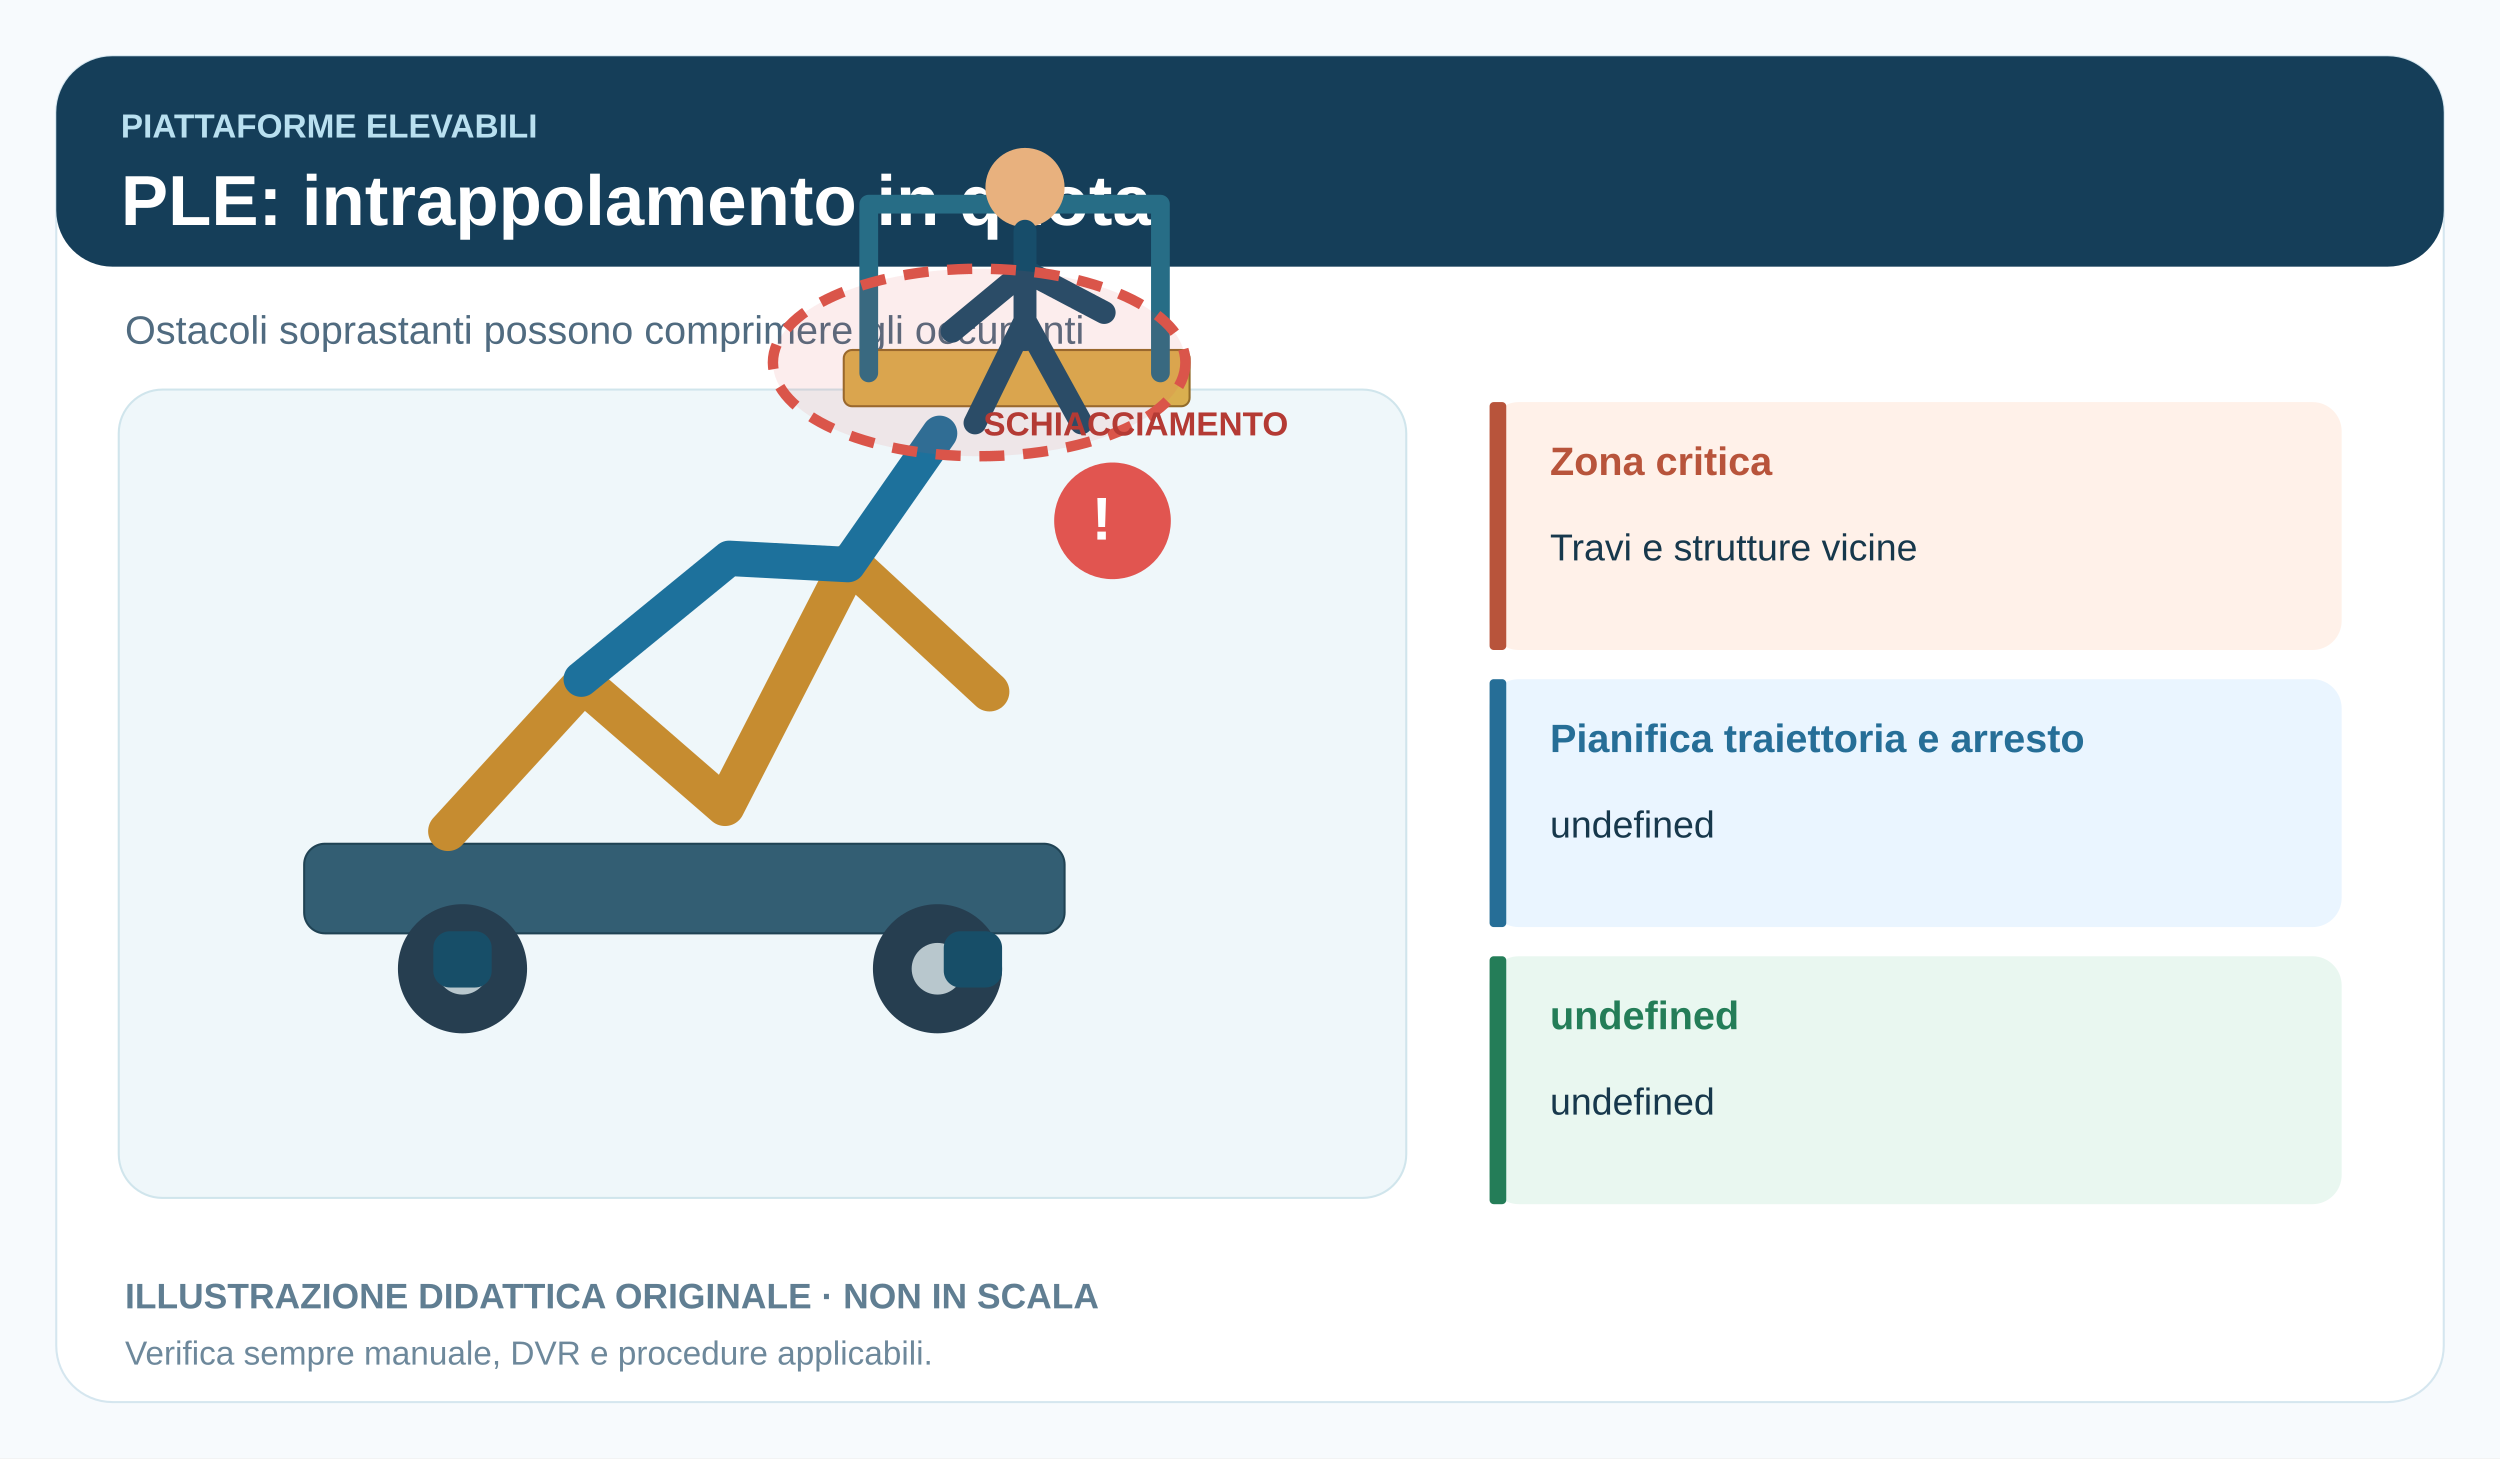
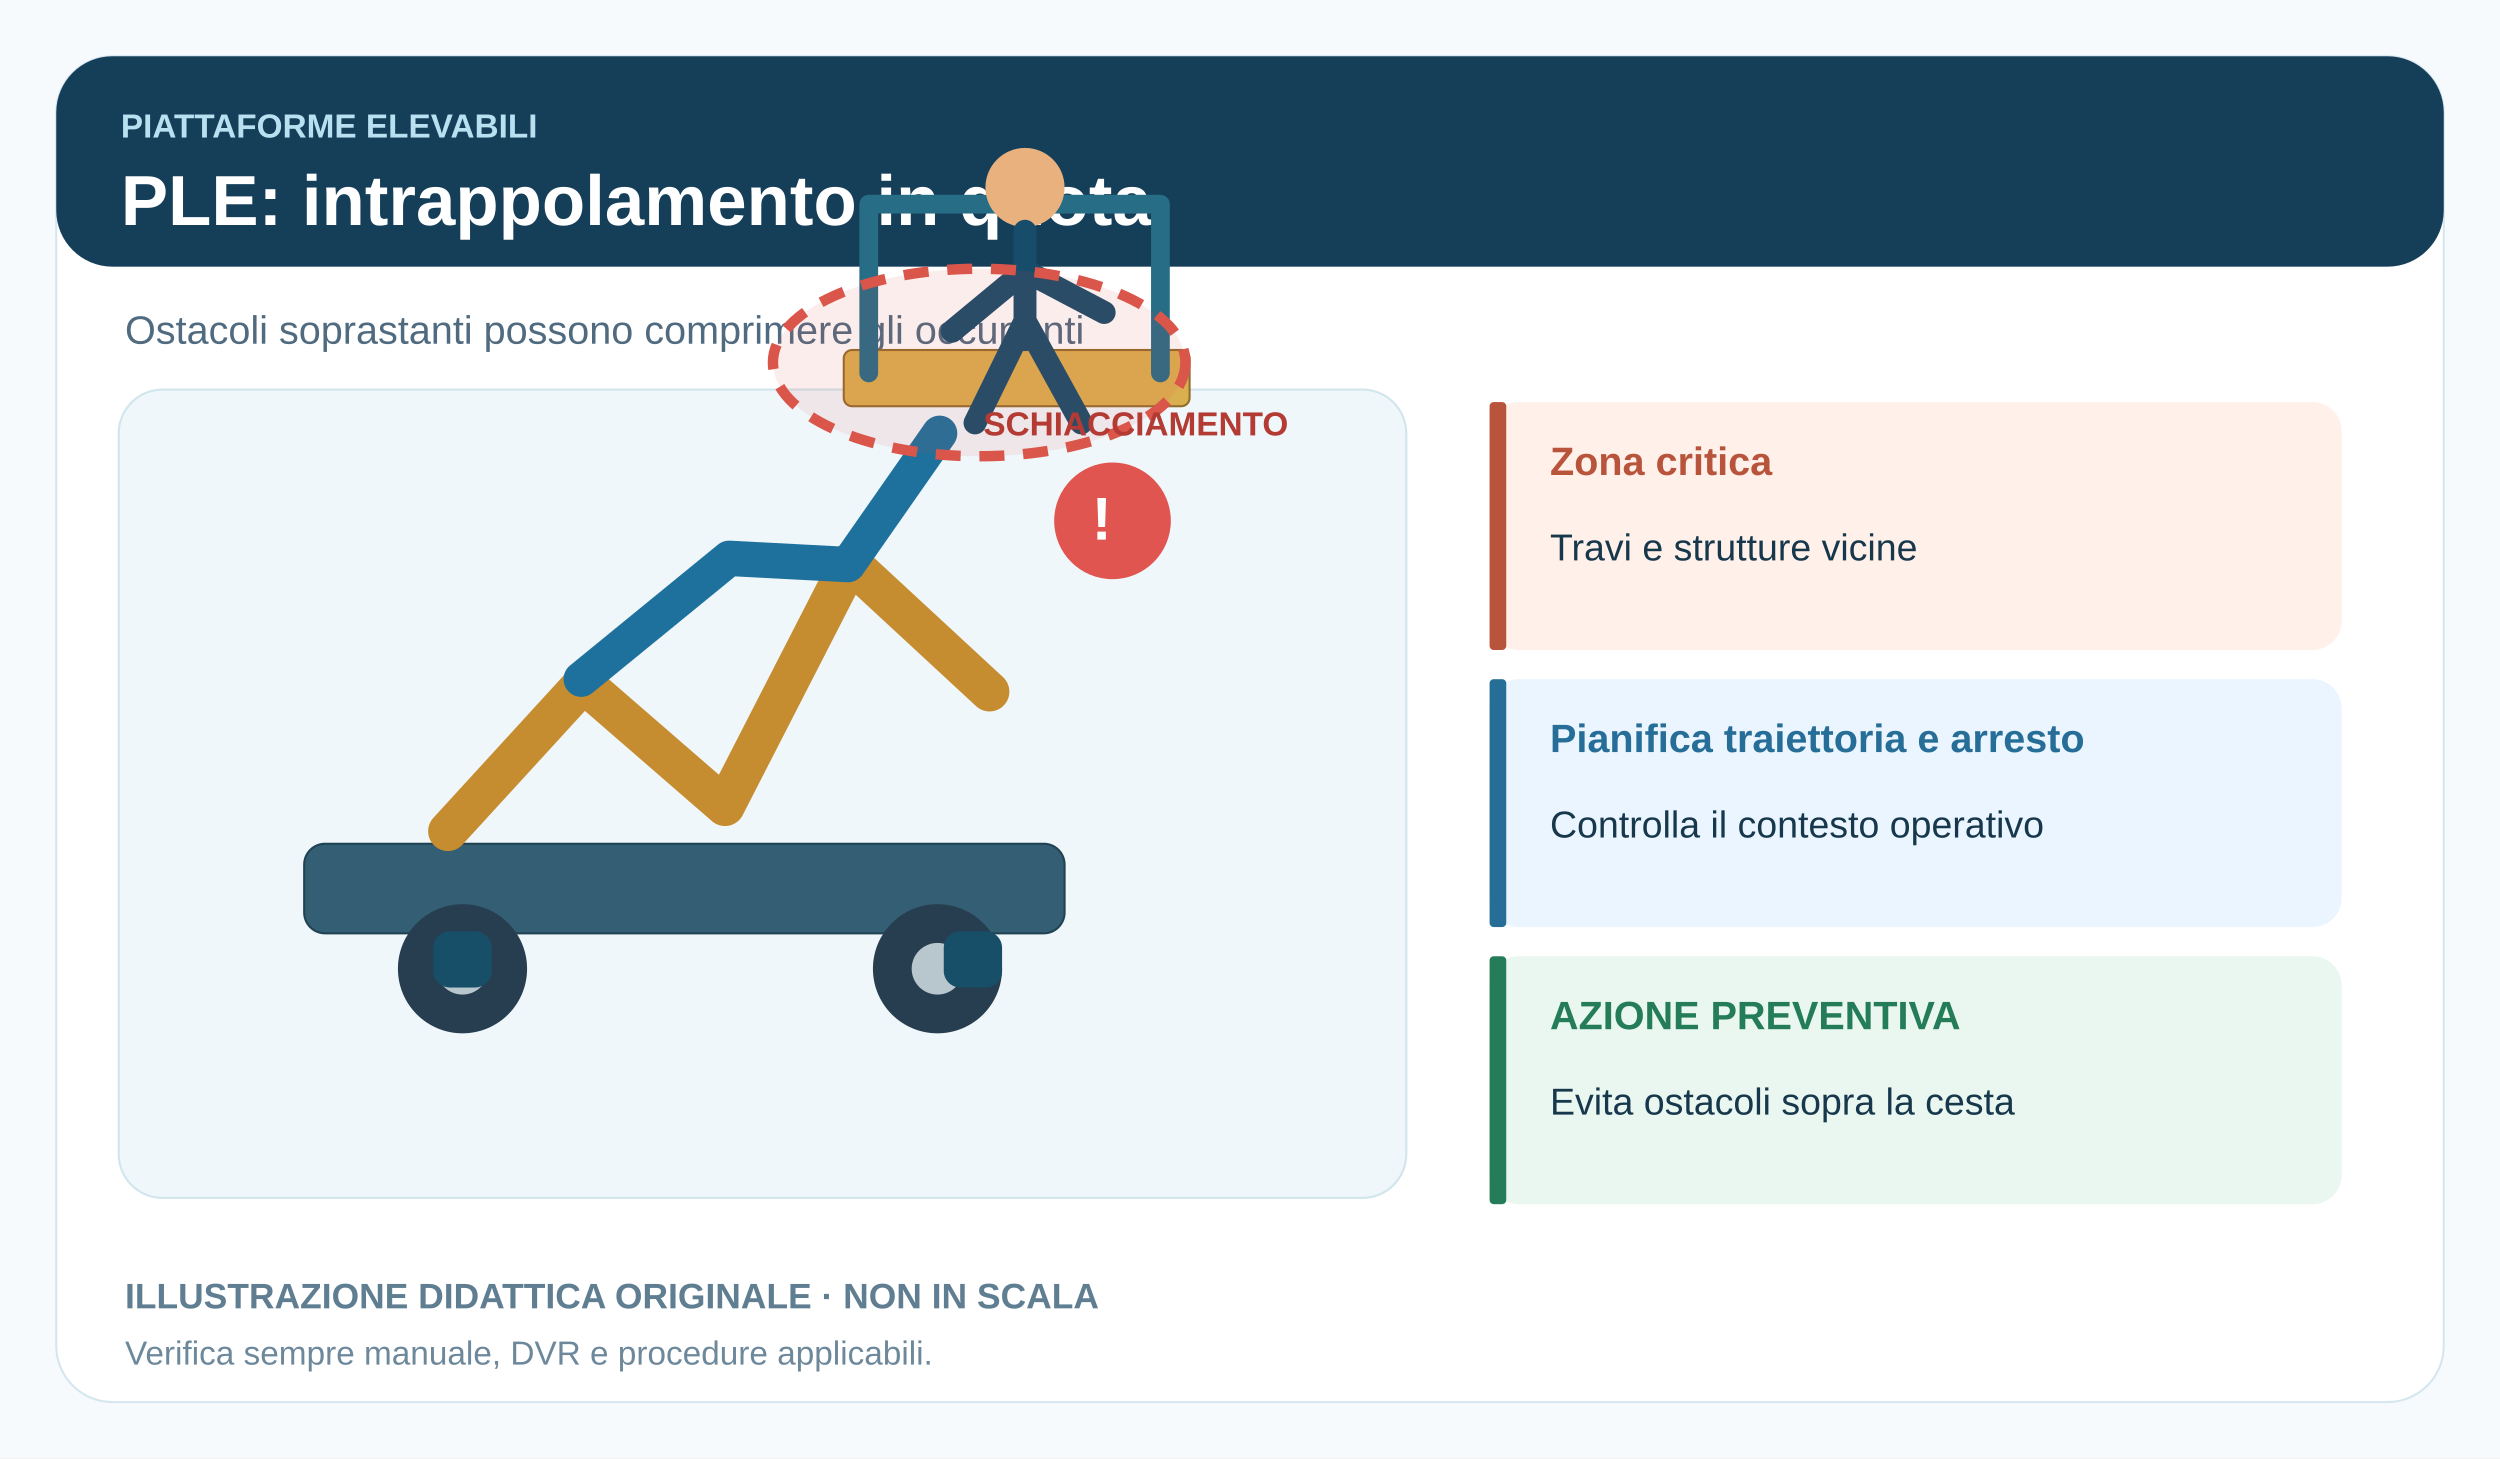
<svg xmlns="http://www.w3.org/2000/svg" width="1200" height="700" viewBox="0 0 1200 700" role="img" aria-labelledby="title desc">
  <rect x="0" y="0" width="1200" height="700" rx="0" fill="#f7fafd" stroke="none" />
  <rect x="27" y="27" width="1146" height="646" rx="27" fill="white" stroke="#d5e6ef" />
  <rect x="27" y="27" width="1146" height="101" rx="27" fill="#153e59" stroke="none" />
  <text x="58" y="66" fill="#b9e0f0" font-size="16" font-weight="700" font-family="Arial,Helvetica,sans-serif">PIATTAFORME ELEVABILI</text>
  <text x="58" y="108" fill="white" font-size="34" font-weight="700" font-family="Arial,Helvetica,sans-serif">PLE: intrappolamento in quota</text>
  <text x="60" y="165" fill="#506b80" font-size="19" font-weight="500" font-family="Arial,Helvetica,sans-serif">Ostacoli soprastanti possono comprimere gli occupanti</text>
  <rect x="57" y="187" width="618" height="388" rx="21" fill="#eff7fa" stroke="#d0e5ec" />
  <g>
    <rect x="146" y="405" width="365" height="43" rx="10" fill="#335e73" stroke="#204354" />
    <circle cx="222" cy="465" r="31" fill="#263e50" stroke="none" stroke-width="3" />
    <circle cx="222" cy="465" r="12.4" fill="#b8c7cd" stroke="none" stroke-width="3" />
    <circle cx="450" cy="465" r="31" fill="#263e50" stroke="none" stroke-width="3" />
    <circle cx="450" cy="465" r="12.4" fill="#b8c7cd" stroke="none" stroke-width="3" />
    <path d="M215 399L280 328L348 387L408 270L475 332" stroke="#c68c30" stroke-width="19" stroke-linecap="round" stroke-linejoin="round" fill="none" />
    <path d="M279 326L350 268L407 271L451 208" stroke="#1d719c" stroke-width="17" stroke-linecap="round" stroke-linejoin="round" fill="none" />
    <rect x="405" y="168" width="166" height="27" rx="4" fill="#d9af4f" stroke="#926c2a" />
    <path d="M417 179V98H557V179" stroke="#276d86" stroke-width="9" stroke-linecap="round" stroke-linejoin="round" fill="none" />
    <rect x="208" y="447" width="28" height="27" rx="8" fill="#174e68" stroke="none" />
    <rect x="453" y="447" width="28" height="27" rx="8" fill="#174e68" stroke="none" />
    <circle cx="492" cy="90" r="19" fill="#e8b17e" stroke="none" stroke-width="3" />
    <path d="M492 111v52m0 -33l-35 29m35 -29l38 20m-38 4l-24 49m24 -49l27 49" stroke="#174d6a" stroke-width="11" stroke-linecap="round" stroke-linejoin="round" fill="none" />
  </g>
  <ellipse cx="470" cy="174" rx="99" ry="45" fill="#e44b4b" fill-opacity=".10" stroke="#da554a" stroke-width="5" stroke-dasharray="12 9" />
  <g>
    <circle cx="534" cy="250" r="28" fill="#e15550" stroke="none" stroke-width="3" />
    <text x="524" y="259" fill="white" font-size="29" font-weight="700" font-family="Arial,Helvetica,sans-serif">!</text>
    <text x="472" y="209" fill="#b43a34" font-size="16" font-weight="700" font-family="Arial,Helvetica,sans-serif">SCHIACCIAMENTO</text>
  </g>
  <rect x="713" y="186" width="421" height="390" rx="6" fill="#fff" stroke="none" />
  <rect x="715" y="193" width="409" height="119" rx="14" fill="#fff1e9" stroke="none" />
  <rect x="715" y="193" width="8" height="119" rx="2" fill="#b8543b" stroke="none" />
  <text x="744" y="228" fill="#b8543b" font-size="19" font-weight="700" font-family="Arial,Helvetica,sans-serif">Zona critica</text>
  <text x="744" y="269" fill="#17384c" font-size="18" font-weight="500" font-family="Arial,Helvetica,sans-serif">Travi e strutture vicine</text>
  <rect x="715" y="326" width="409" height="119" rx="14" fill="#eaf5ff" stroke="none" />
  <rect x="715" y="326" width="8" height="119" rx="2" fill="#266e97" stroke="none" />
  <text x="744" y="361" fill="#266e97" font-size="19" font-weight="700" font-family="Arial,Helvetica,sans-serif">Pianifica traiettoria e arresto</text>
-   <text x="744" y="402" fill="#17384c" font-size="18" font-weight="500" font-family="Arial,Helvetica,sans-serif">undefined</text>
+   <text x="744" y="402" fill="#17384c" font-size="18" font-weight="500" font-family="Arial,Helvetica,sans-serif">Controlla il contesto operativo</text>
  <rect x="715" y="459" width="409" height="119" rx="14" fill="#e9f7f0" stroke="none" />
  <rect x="715" y="459" width="8" height="119" rx="2" fill="#247d58" stroke="none" />
-   <text x="744" y="494" fill="#247d58" font-size="19" font-weight="700" font-family="Arial,Helvetica,sans-serif">undefined</text>
-   <text x="744" y="535" fill="#17384c" font-size="18" font-weight="500" font-family="Arial,Helvetica,sans-serif">undefined</text>
+   <text x="744" y="494" fill="#247d58" font-size="19" font-weight="700" font-family="Arial,Helvetica,sans-serif">AZIONE PREVENTIVA</text>
+   <text x="744" y="535" fill="#17384c" font-size="18" font-weight="500" font-family="Arial,Helvetica,sans-serif">Evita ostacoli sopra la cesta</text>
  <text x="60" y="628" fill="#607e92" font-size="17" font-weight="700" font-family="Arial,Helvetica,sans-serif">ILLUSTRAZIONE DIDATTICA ORIGINALE · NON IN SCALA</text>
  <text x="60" y="655" fill="#6d889b" font-size="16" font-weight="500" font-family="Arial,Helvetica,sans-serif">Verifica sempre manuale, DVR e procedure applicabili.</text>
</svg>
